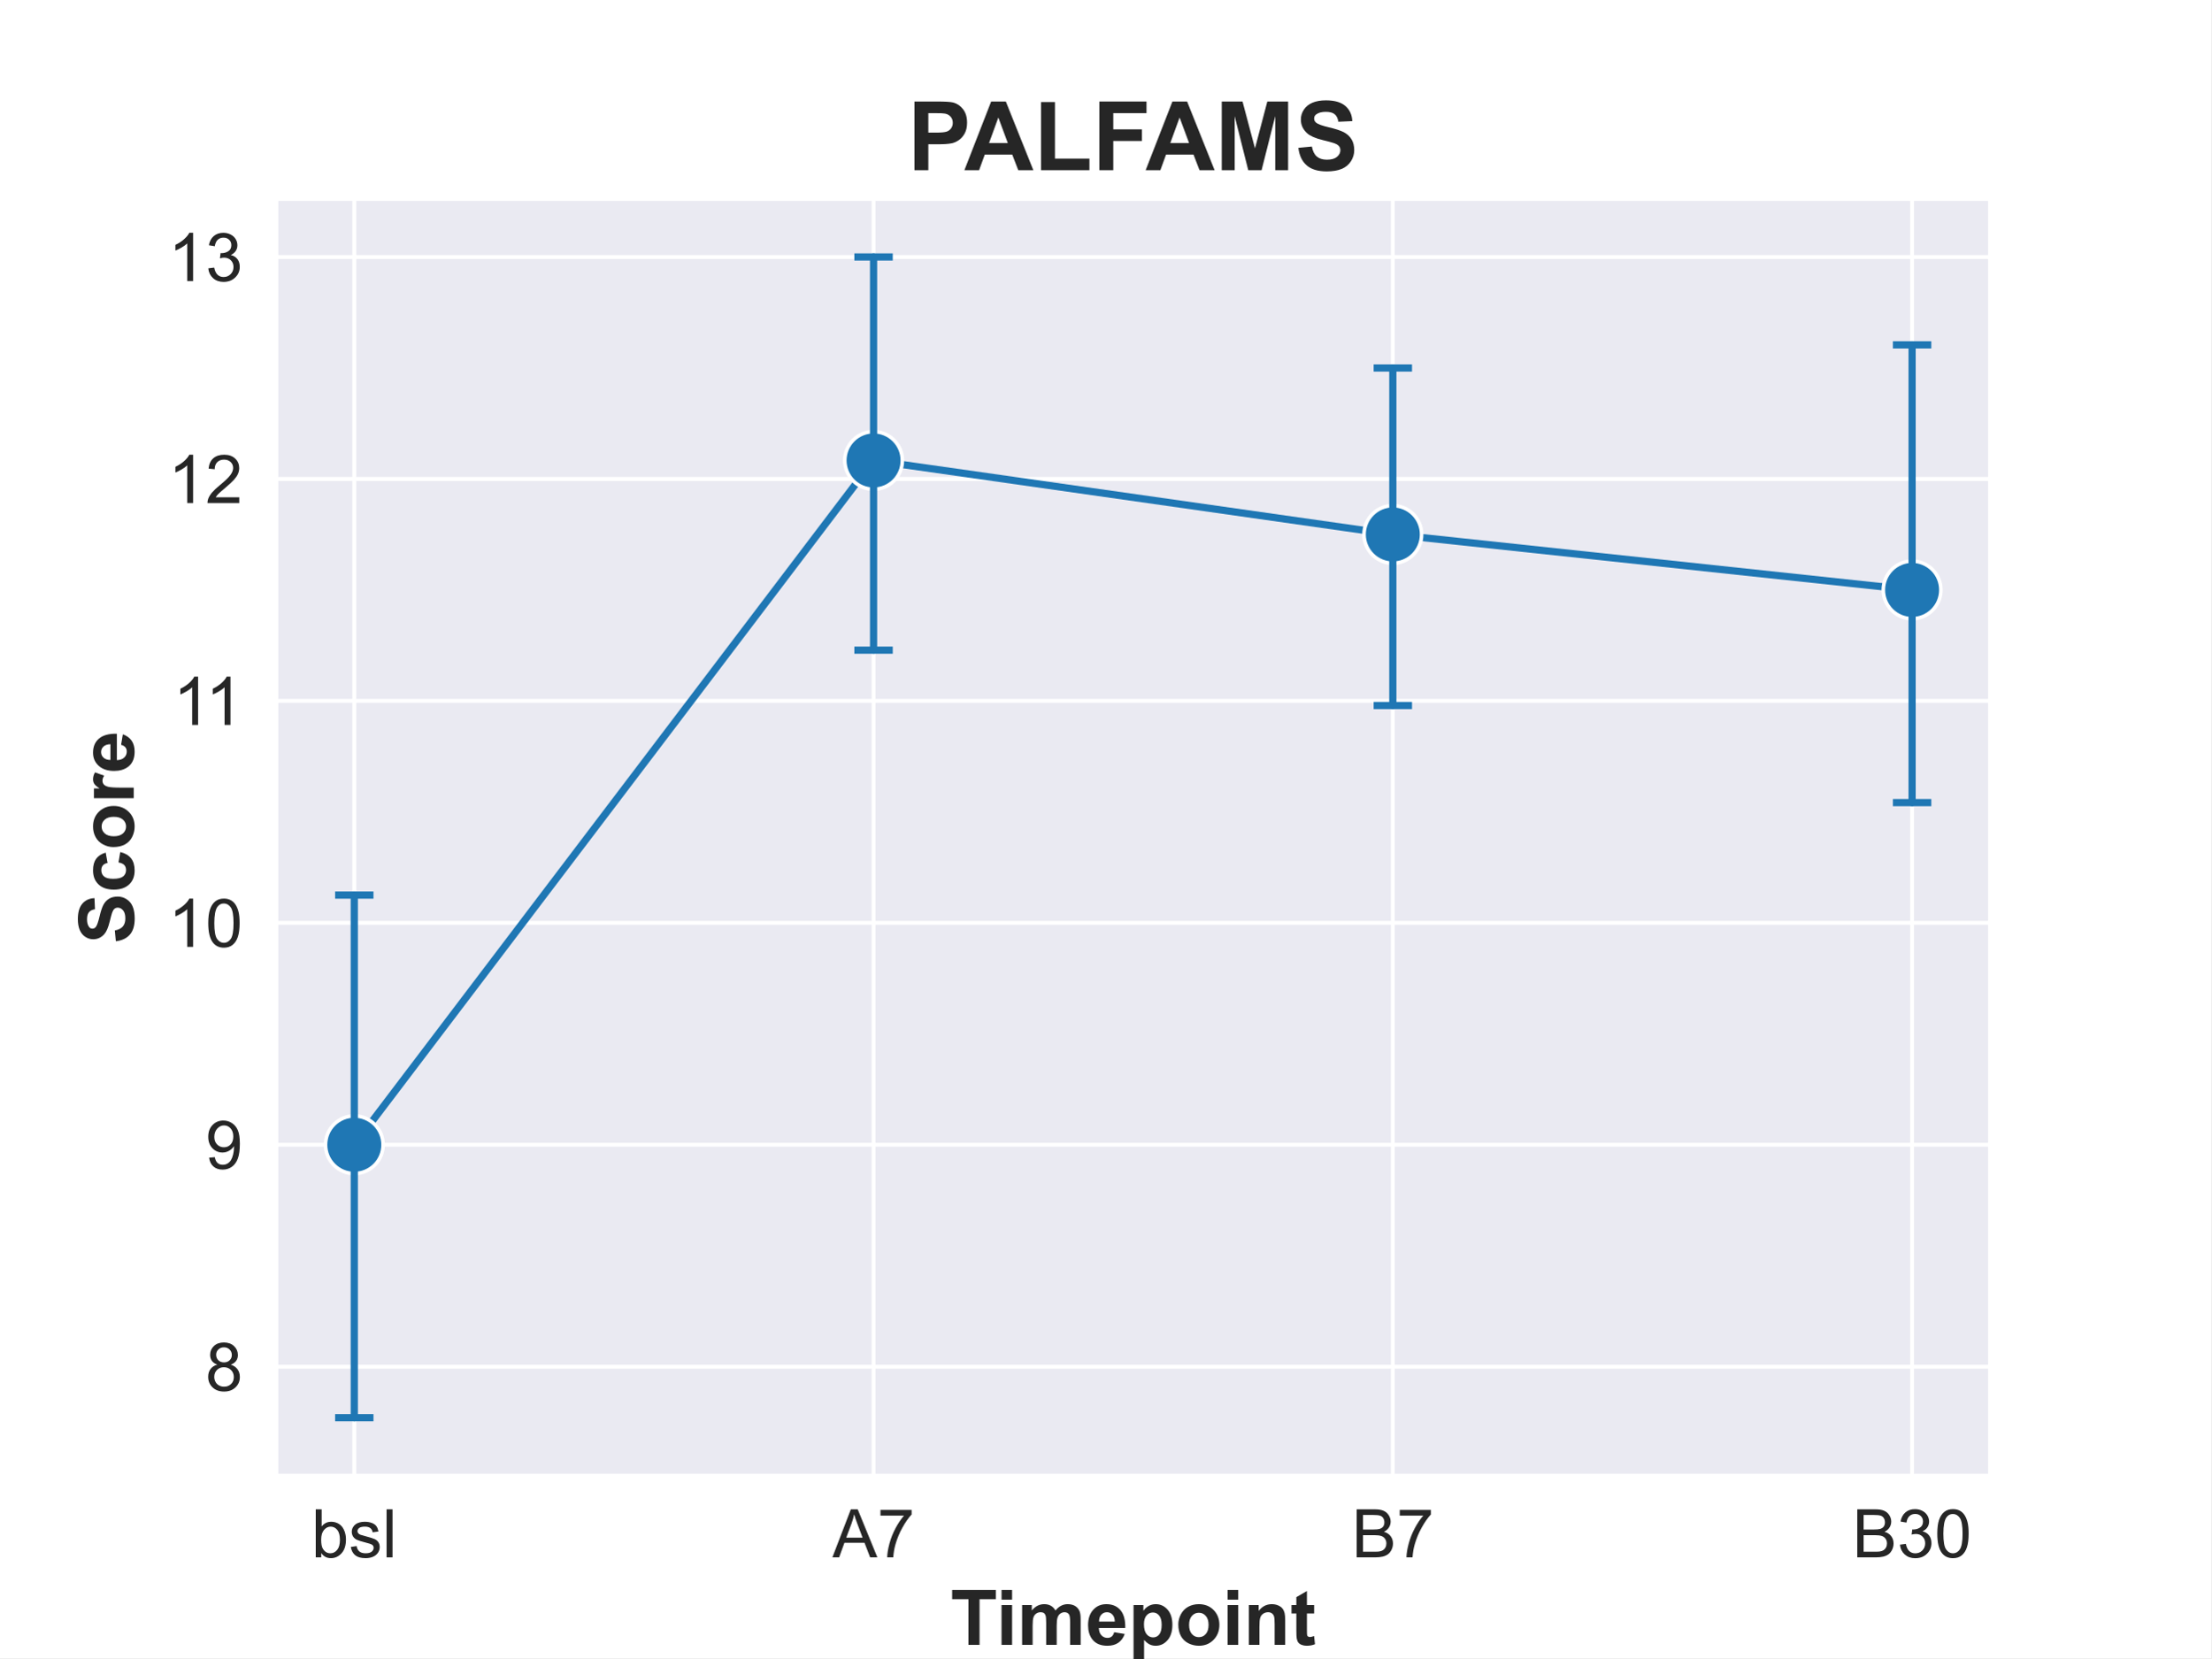
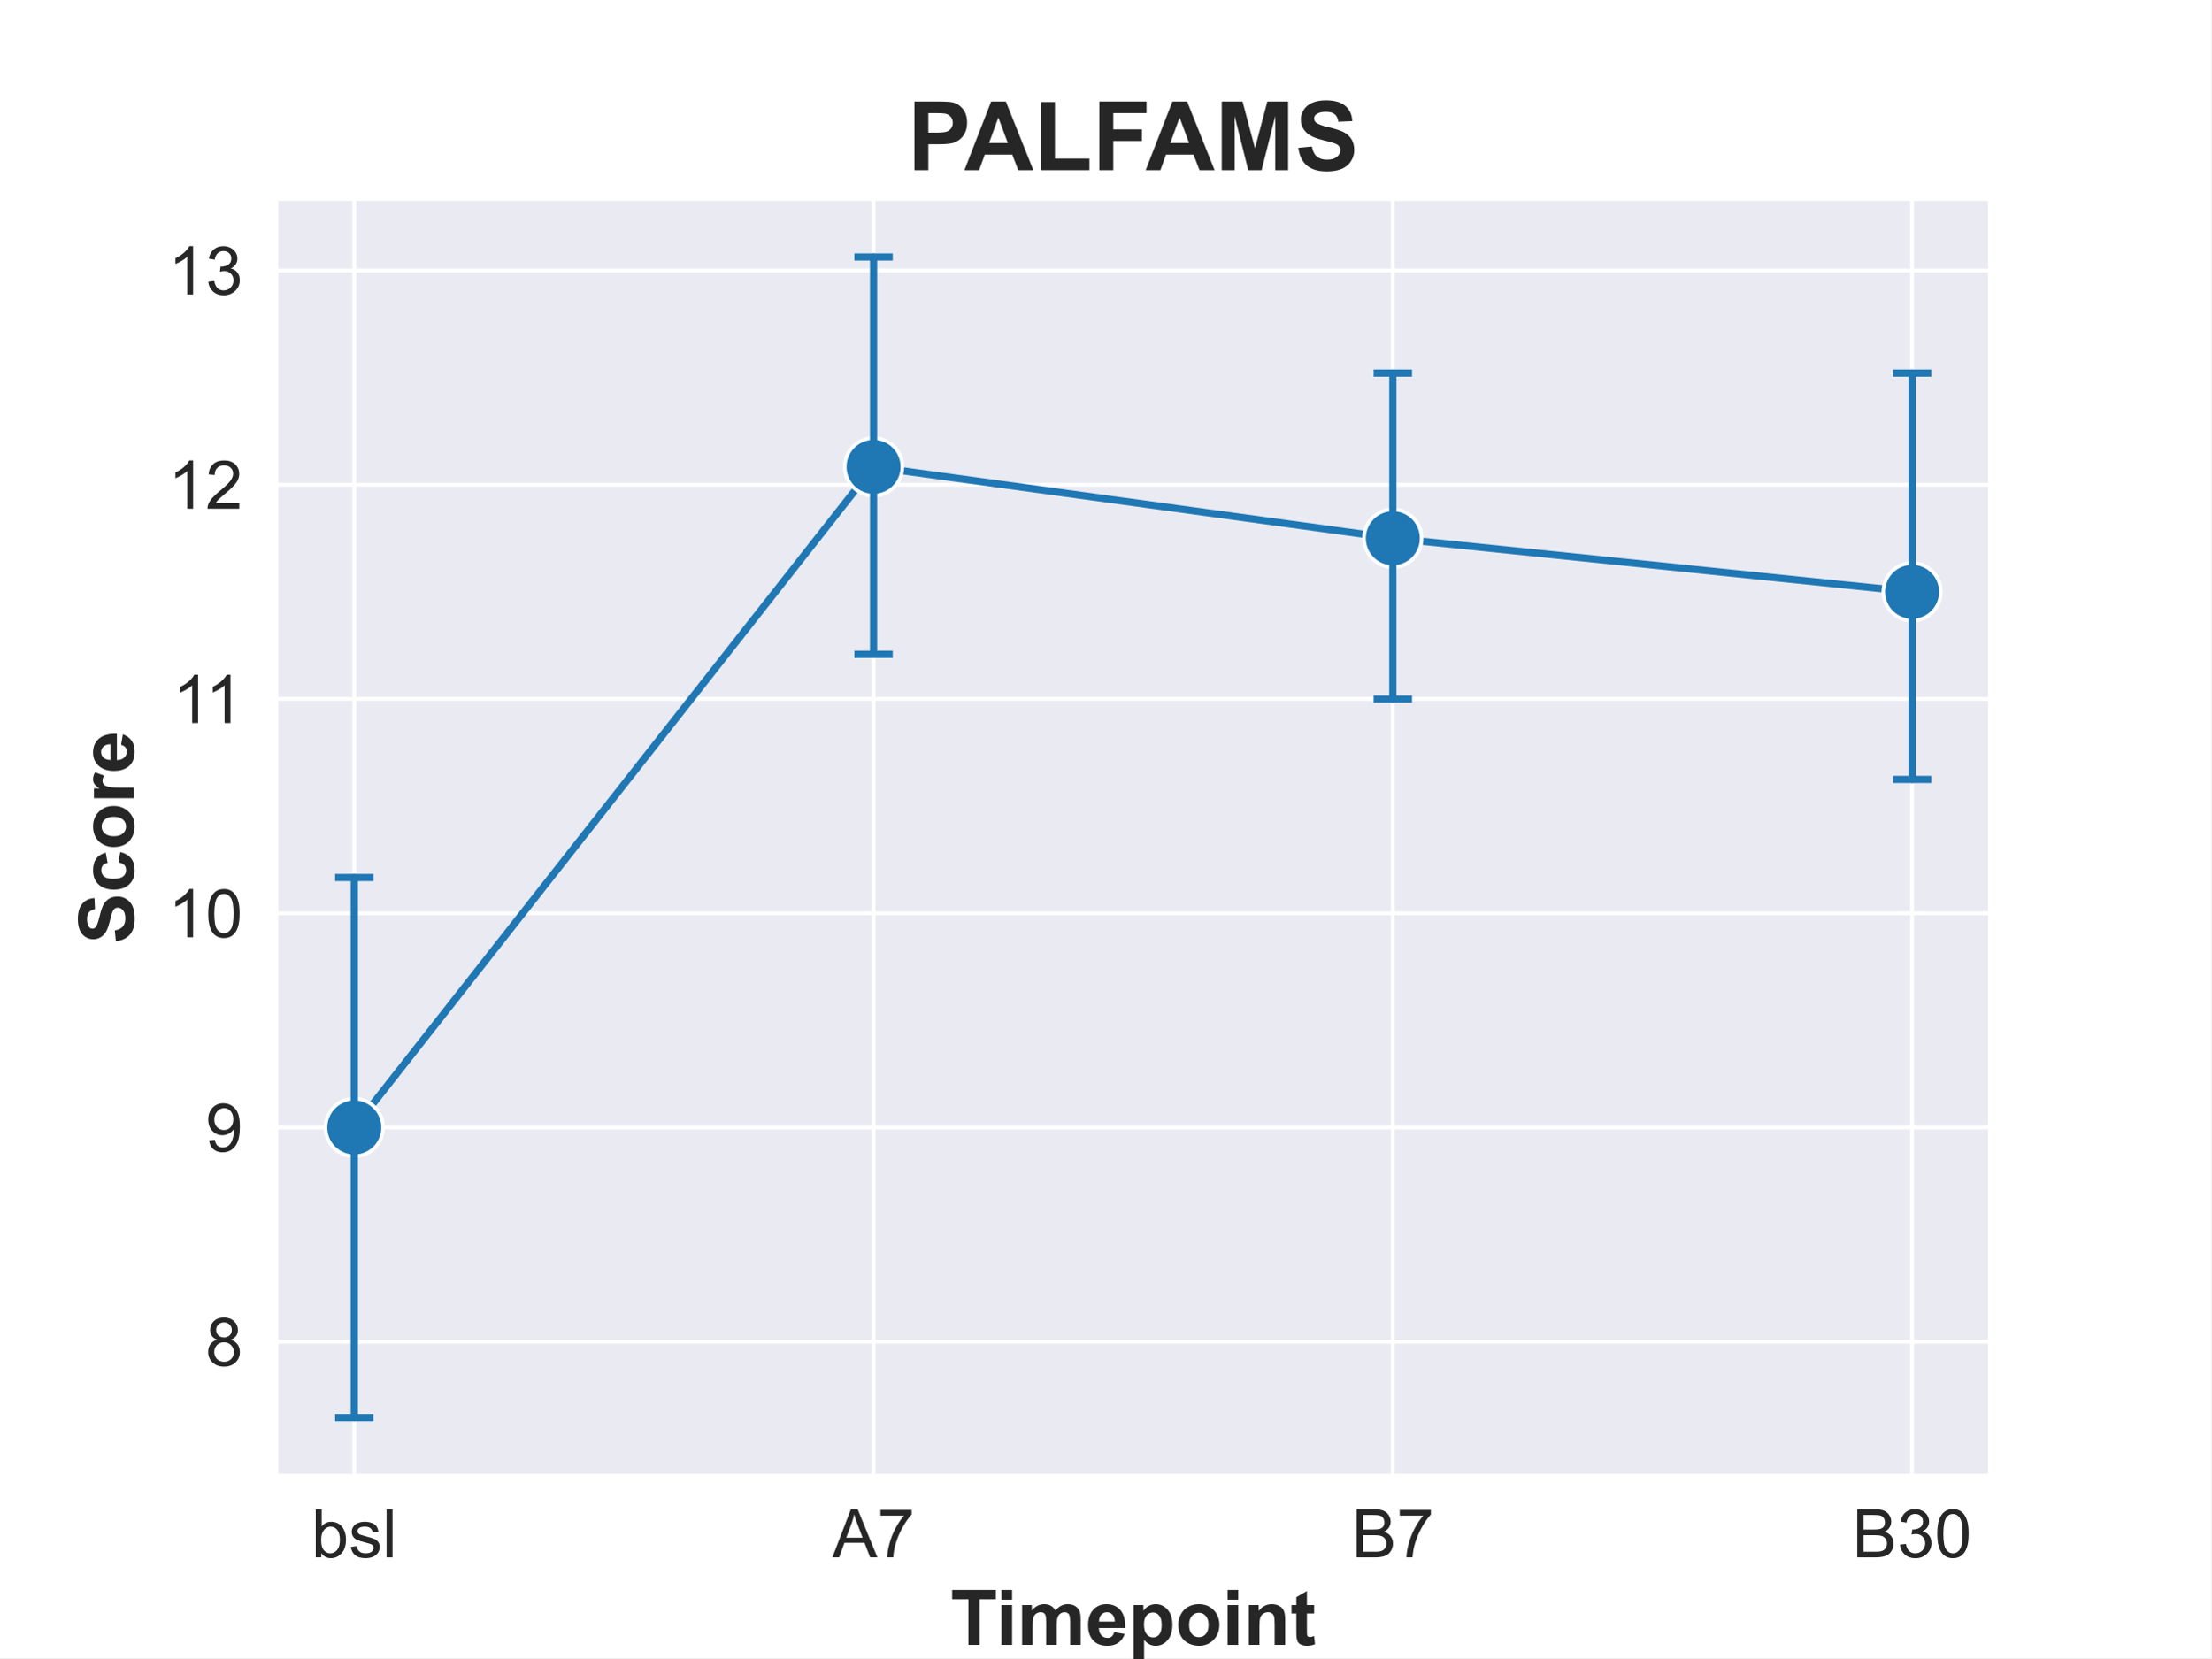
<svg xmlns="http://www.w3.org/2000/svg" xmlns:xlink="http://www.w3.org/1999/xlink" width="460.8pt" height="345.6pt" viewBox="0 0 460.8 345.6" version="1.1">
  <defs>
    <style type="text/css">*{stroke-linejoin: round; stroke-linecap: butt}</style>
  </defs>
  <g id="figure_1">
    <g id="patch_1">
      <path d="M 0 345.6  L 460.8 345.6  L 460.8 0  L 0 0  z " style="fill: #ffffff" />
    </g>
    <g id="axes_1">
      <g id="patch_2">
        <path d="M 57.6 307.584  L 414.72 307.584  L 414.72 41.472  L 57.6 41.472  z " style="fill: #eaeaf2" />
      </g>
      <g id="matplotlib.axis_1">
        <g id="xtick_1">
          <g id="line2d_1">
-             <path d="M 73.833 307.584  L 73.833 41.472  " clip-path="url(#pb4088c9eb2)" style="fill: none; stroke: #ffffff; stroke-width: 0.8; stroke-linecap: round" />
+             <path d="M 73.833 307.584  L 73.833 41.472  " clip-path="url(#p7a4199c291)" style="fill: none; stroke: #ffffff; stroke-width: 0.8; stroke-linecap: round" />
          </g>
          <g id="text_1">
            <g style="fill: #262626" transform="translate(64.88476 324.6049) scale(0.14 -0.14)">
              <defs>
                <path id="ArialMT-62" d="M 941 0  L 419 0  L 419 4581  L 981 4581  L 981 2947  Q 1338 3394 1891 3394  Q 2197 3394 2470 3270  Q 2744 3147 2920 2923  Q 3097 2700 3197 2384  Q 3297 2069 3297 1709  Q 3297 856 2875 390  Q 2453 -75 1863 -75  Q 1275 -75 941 416  L 941 0  z M 934 1684  Q 934 1088 1097 822  Q 1363 388 1816 388  Q 2184 388 2453 708  Q 2722 1028 2722 1663  Q 2722 2313 2464 2622  Q 2206 2931 1841 2931  Q 1472 2931 1203 2611  Q 934 2291 934 1684  z " transform="scale(0.015625)" />
                <path id="ArialMT-73" d="M 197 991  L 753 1078  Q 800 744 1014 566  Q 1228 388 1613 388  Q 2000 388 2187 545  Q 2375 703 2375 916  Q 2375 1106 2209 1216  Q 2094 1291 1634 1406  Q 1016 1563 777 1677  Q 538 1791 414 1992  Q 291 2194 291 2438  Q 291 2659 392 2848  Q 494 3038 669 3163  Q 800 3259 1026 3326  Q 1253 3394 1513 3394  Q 1903 3394 2198 3281  Q 2494 3169 2634 2976  Q 2775 2784 2828 2463  L 2278 2388  Q 2241 2644 2061 2787  Q 1881 2931 1553 2931  Q 1166 2931 1000 2803  Q 834 2675 834 2503  Q 834 2394 903 2306  Q 972 2216 1119 2156  Q 1203 2125 1616 2013  Q 2213 1853 2448 1751  Q 2684 1650 2818 1456  Q 2953 1263 2953 975  Q 2953 694 2789 445  Q 2625 197 2315 61  Q 2006 -75 1616 -75  Q 969 -75 630 194  Q 291 463 197 991  z " transform="scale(0.015625)" />
                <path id="ArialMT-6c" d="M 409 0  L 409 4581  L 972 4581  L 972 0  L 409 0  z " transform="scale(0.015625)" />
              </defs>
              <use xlink:href="#ArialMT-62" />
              <use xlink:href="#ArialMT-73" x="55.615" />
              <use xlink:href="#ArialMT-6c" x="105.615" />
            </g>
          </g>
        </g>
        <g id="xtick_2">
          <g id="line2d_2">
-             <path d="M 182.051 307.584  L 182.051 41.472  " clip-path="url(#pb4088c9eb2)" style="fill: none; stroke: #ffffff; stroke-width: 0.8; stroke-linecap: round" />
+             <path d="M 182.051 307.584  L 182.051 41.472  " clip-path="url(#p7a4199c291)" style="fill: none; stroke: #ffffff; stroke-width: 0.8; stroke-linecap: round" />
          </g>
          <g id="text_2">
            <g style="fill: #262626" transform="translate(173.489 324.6049) scale(0.14 -0.14)">
              <defs>
                <path id="ArialMT-41" d="M -9 0  L 1750 4581  L 2403 4581  L 4278 0  L 3588 0  L 3053 1388  L 1138 1388  L 634 0  L -9 0  z M 1313 1881  L 2866 1881  L 2388 3150  Q 2169 3728 2063 4100  Q 1975 3659 1816 3225  L 1313 1881  z " transform="scale(0.015625)" />
                <path id="ArialMT-37" d="M 303 3981  L 303 4522  L 3269 4522  L 3269 4084  Q 2831 3619 2401 2847  Q 1972 2075 1738 1259  Q 1569 684 1522 0  L 944 0  Q 953 541 1156 1306  Q 1359 2072 1739 2783  Q 2119 3494 2547 3981  L 303 3981  z " transform="scale(0.015625)" />
              </defs>
              <use xlink:href="#ArialMT-41" />
              <use xlink:href="#ArialMT-37" x="66.699" />
            </g>
          </g>
        </g>
        <g id="xtick_3">
          <g id="line2d_3">
-             <path d="M 290.269 307.584  L 290.269 41.472  " clip-path="url(#pb4088c9eb2)" style="fill: none; stroke: #ffffff; stroke-width: 0.8; stroke-linecap: round" />
+             <path d="M 290.269 307.584  L 290.269 41.472  " clip-path="url(#p7a4199c291)" style="fill: none; stroke: #ffffff; stroke-width: 0.8; stroke-linecap: round" />
          </g>
          <g id="text_3">
            <g style="fill: #262626" transform="translate(281.7072 324.6049) scale(0.14 -0.14)">
              <defs>
                <path id="ArialMT-42" d="M 469 0  L 469 4581  L 2188 4581  Q 2713 4581 3030 4442  Q 3347 4303 3526 4014  Q 3706 3725 3706 3409  Q 3706 3116 3547 2856  Q 3388 2597 3066 2438  Q 3481 2316 3704 2022  Q 3928 1728 3928 1328  Q 3928 1006 3792 729  Q 3656 453 3456 303  Q 3256 153 2954 76  Q 2653 0 2216 0  L 469 0  z M 1075 2656  L 2066 2656  Q 2469 2656 2644 2709  Q 2875 2778 2992 2937  Q 3109 3097 3109 3338  Q 3109 3566 3000 3739  Q 2891 3913 2687 3977  Q 2484 4041 1991 4041  L 1075 4041  L 1075 2656  z M 1075 541  L 2216 541  Q 2509 541 2628 563  Q 2838 600 2978 687  Q 3119 775 3209 942  Q 3300 1109 3300 1328  Q 3300 1584 3169 1773  Q 3038 1963 2805 2039  Q 2572 2116 2134 2116  L 1075 2116  L 1075 541  z " transform="scale(0.015625)" />
              </defs>
              <use xlink:href="#ArialMT-42" />
              <use xlink:href="#ArialMT-37" x="66.699" />
            </g>
          </g>
        </g>
        <g id="xtick_4">
          <g id="line2d_4">
-             <path d="M 398.487 307.584  L 398.487 41.472  " clip-path="url(#pb4088c9eb2)" style="fill: none; stroke: #ffffff; stroke-width: 0.8; stroke-linecap: round" />
+             <path d="M 398.487 307.584  L 398.487 41.472  " clip-path="url(#p7a4199c291)" style="fill: none; stroke: #ffffff; stroke-width: 0.8; stroke-linecap: round" />
          </g>
          <g id="text_4">
            <g style="fill: #262626" transform="translate(386.0327 324.6049) scale(0.14 -0.14)">
              <defs>
                <path id="ArialMT-33" d="M 269 1209  L 831 1284  Q 928 806 1161 595  Q 1394 384 1728 384  Q 2125 384 2398 659  Q 2672 934 2672 1341  Q 2672 1728 2419 1979  Q 2166 2231 1775 2231  Q 1616 2231 1378 2169  L 1441 2663  Q 1497 2656 1531 2656  Q 1891 2656 2178 2843  Q 2466 3031 2466 3422  Q 2466 3731 2256 3934  Q 2047 4138 1716 4138  Q 1388 4138 1169 3931  Q 950 3725 888 3313  L 325 3413  Q 428 3978 793 4289  Q 1159 4600 1703 4600  Q 2078 4600 2393 4439  Q 2709 4278 2876 4000  Q 3044 3722 3044 3409  Q 3044 3113 2884 2869  Q 2725 2625 2413 2481  Q 2819 2388 3044 2092  Q 3269 1797 3269 1353  Q 3269 753 2831 336  Q 2394 -81 1725 -81  Q 1122 -81 723 278  Q 325 638 269 1209  z " transform="scale(0.015625)" />
                <path id="ArialMT-30" d="M 266 2259  Q 266 3072 433 3567  Q 600 4063 929 4331  Q 1259 4600 1759 4600  Q 2128 4600 2406 4451  Q 2684 4303 2865 4023  Q 3047 3744 3150 3342  Q 3253 2941 3253 2259  Q 3253 1453 3087 958  Q 2922 463 2592 192  Q 2263 -78 1759 -78  Q 1097 -78 719 397  Q 266 969 266 2259  z M 844 2259  Q 844 1131 1108 757  Q 1372 384 1759 384  Q 2147 384 2411 759  Q 2675 1134 2675 2259  Q 2675 3391 2411 3762  Q 2147 4134 1753 4134  Q 1366 4134 1134 3806  Q 844 3388 844 2259  z " transform="scale(0.015625)" />
              </defs>
              <use xlink:href="#ArialMT-42" />
              <use xlink:href="#ArialMT-33" x="66.699" />
              <use xlink:href="#ArialMT-30" x="122.314" />
            </g>
          </g>
        </g>
        <g id="text_5">
          <g style="fill: #262626" transform="translate(198.0838 342.8399) scale(0.16 -0.16)">
            <defs>
              <path id="Arial-BoldMT-54" d="M 1497 0  L 1497 3806  L 138 3806  L 138 4581  L 3778 4581  L 3778 3806  L 2422 3806  L 2422 0  L 1497 0  z " transform="scale(0.015625)" />
              <path id="Arial-BoldMT-69" d="M 459 3769  L 459 4581  L 1338 4581  L 1338 3769  L 459 3769  z M 459 0  L 459 3319  L 1338 3319  L 1338 0  L 459 0  z " transform="scale(0.015625)" />
              <path id="Arial-BoldMT-6d" d="M 394 3319  L 1203 3319  L 1203 2866  Q 1638 3394 2238 3394  Q 2556 3394 2790 3262  Q 3025 3131 3175 2866  Q 3394 3131 3647 3262  Q 3900 3394 4188 3394  Q 4553 3394 4806 3245  Q 5059 3097 5184 2809  Q 5275 2597 5275 2122  L 5275 0  L 4397 0  L 4397 1897  Q 4397 2391 4306 2534  Q 4184 2722 3931 2722  Q 3747 2722 3584 2609  Q 3422 2497 3350 2280  Q 3278 2063 3278 1594  L 3278 0  L 2400 0  L 2400 1819  Q 2400 2303 2353 2443  Q 2306 2584 2207 2653  Q 2109 2722 1941 2722  Q 1738 2722 1575 2612  Q 1413 2503 1342 2297  Q 1272 2091 1272 1613  L 1272 0  L 394 0  L 394 3319  z " transform="scale(0.015625)" />
              <path id="Arial-BoldMT-65" d="M 2381 1056  L 3256 909  Q 3088 428 2723 176  Q 2359 -75 1813 -75  Q 947 -75 531 491  Q 203 944 203 1634  Q 203 2459 634 2926  Q 1066 3394 1725 3394  Q 2466 3394 2894 2905  Q 3322 2416 3303 1406  L 1103 1406  Q 1113 1016 1316 798  Q 1519 581 1822 581  Q 2028 581 2168 693  Q 2309 806 2381 1056  z M 2431 1944  Q 2422 2325 2234 2523  Q 2047 2722 1778 2722  Q 1491 2722 1303 2513  Q 1116 2303 1119 1944  L 2431 1944  z " transform="scale(0.015625)" />
              <path id="Arial-BoldMT-70" d="M 434 3319  L 1253 3319  L 1253 2831  Q 1413 3081 1684 3237  Q 1956 3394 2288 3394  Q 2866 3394 3269 2941  Q 3672 2488 3672 1678  Q 3672 847 3265 386  Q 2859 -75 2281 -75  Q 2006 -75 1782 34  Q 1559 144 1313 409  L 1313 -1263  L 434 -1263  L 434 3319  z M 1303 1716  Q 1303 1156 1525 889  Q 1747 622 2066 622  Q 2372 622 2575 867  Q 2778 1113 2778 1672  Q 2778 2194 2568 2447  Q 2359 2700 2050 2700  Q 1728 2700 1515 2451  Q 1303 2203 1303 1716  z " transform="scale(0.015625)" />
              <path id="Arial-BoldMT-6f" d="M 256 1706  Q 256 2144 472 2553  Q 688 2963 1083 3178  Q 1478 3394 1966 3394  Q 2719 3394 3200 2905  Q 3681 2416 3681 1669  Q 3681 916 3195 420  Q 2709 -75 1972 -75  Q 1516 -75 1102 131  Q 688 338 472 736  Q 256 1134 256 1706  z M 1156 1659  Q 1156 1166 1390 903  Q 1625 641 1969 641  Q 2313 641 2545 903  Q 2778 1166 2778 1666  Q 2778 2153 2545 2415  Q 2313 2678 1969 2678  Q 1625 2678 1390 2415  Q 1156 2153 1156 1659  z " transform="scale(0.015625)" />
              <path id="Arial-BoldMT-6e" d="M 3478 0  L 2600 0  L 2600 1694  Q 2600 2231 2544 2389  Q 2488 2547 2361 2634  Q 2234 2722 2056 2722  Q 1828 2722 1647 2597  Q 1466 2472 1398 2265  Q 1331 2059 1331 1503  L 1331 0  L 453 0  L 453 3319  L 1269 3319  L 1269 2831  Q 1703 3394 2363 3394  Q 2653 3394 2893 3289  Q 3134 3184 3257 3021  Q 3381 2859 3429 2653  Q 3478 2447 3478 2063  L 3478 0  z " transform="scale(0.015625)" />
              <path id="Arial-BoldMT-74" d="M 1981 3319  L 1981 2619  L 1381 2619  L 1381 1281  Q 1381 875 1398 808  Q 1416 741 1477 697  Q 1538 653 1625 653  Q 1747 653 1978 738  L 2053 56  Q 1747 -75 1359 -75  Q 1122 -75 931 4  Q 741 84 652 211  Q 563 338 528 553  Q 500 706 500 1172  L 500 2619  L 97 2619  L 97 3319  L 500 3319  L 500 3978  L 1381 4491  L 1381 3319  L 1981 3319  z " transform="scale(0.015625)" />
            </defs>
            <use xlink:href="#Arial-BoldMT-54" />
            <use xlink:href="#Arial-BoldMT-69" x="59.334" />
            <use xlink:href="#Arial-BoldMT-6d" x="87.117" />
            <use xlink:href="#Arial-BoldMT-65" x="176.033" />
            <use xlink:href="#Arial-BoldMT-70" x="231.648" />
            <use xlink:href="#Arial-BoldMT-6f" x="292.732" />
            <use xlink:href="#Arial-BoldMT-69" x="353.816" />
            <use xlink:href="#Arial-BoldMT-6e" x="381.6" />
            <use xlink:href="#Arial-BoldMT-74" x="442.684" />
          </g>
        </g>
      </g>
      <g id="matplotlib.axis_2">
        <g id="ytick_1">
          <g id="line2d_5">
-             <path d="M 57.6 284.863  L 414.72 284.863  " clip-path="url(#pb4088c9eb2)" style="fill: none; stroke: #ffffff; stroke-width: 0.8; stroke-linecap: round" />
+             <path d="M 57.6 279.67  L 414.72 279.67  " clip-path="url(#p7a4199c291)" style="fill: none; stroke: #ffffff; stroke-width: 0.8; stroke-linecap: round" />
          </g>
          <g id="text_6">
-             <g style="fill: #262626" transform="translate(42.81469 289.8734) scale(0.14 -0.14)">
+             <g style="fill: #262626" transform="translate(42.81469 284.6806) scale(0.14 -0.14)">
              <defs>
                <path id="ArialMT-38" d="M 1131 2484  Q 781 2613 612 2850  Q 444 3088 444 3419  Q 444 3919 803 4259  Q 1163 4600 1759 4600  Q 2359 4600 2725 4251  Q 3091 3903 3091 3403  Q 3091 3084 2923 2848  Q 2756 2613 2416 2484  Q 2838 2347 3058 2040  Q 3278 1734 3278 1309  Q 3278 722 2862 322  Q 2447 -78 1769 -78  Q 1091 -78 675 323  Q 259 725 259 1325  Q 259 1772 486 2073  Q 713 2375 1131 2484  z M 1019 3438  Q 1019 3113 1228 2906  Q 1438 2700 1772 2700  Q 2097 2700 2305 2904  Q 2513 3109 2513 3406  Q 2513 3716 2298 3927  Q 2084 4138 1766 4138  Q 1444 4138 1231 3931  Q 1019 3725 1019 3438  z M 838 1322  Q 838 1081 952 856  Q 1066 631 1291 507  Q 1516 384 1775 384  Q 2178 384 2440 643  Q 2703 903 2703 1303  Q 2703 1709 2433 1975  Q 2163 2241 1756 2241  Q 1359 2241 1098 1978  Q 838 1716 838 1322  z " transform="scale(0.015625)" />
              </defs>
              <use xlink:href="#ArialMT-38" />
            </g>
          </g>
        </g>
        <g id="ytick_2">
          <g id="line2d_6">
-             <path d="M 57.6 238.604  L 414.72 238.604  " clip-path="url(#pb4088c9eb2)" style="fill: none; stroke: #ffffff; stroke-width: 0.8; stroke-linecap: round" />
+             <path d="M 57.6 235.008  L 414.72 235.008  " clip-path="url(#p7a4199c291)" style="fill: none; stroke: #ffffff; stroke-width: 0.8; stroke-linecap: round" />
          </g>
          <g id="text_7">
-             <g style="fill: #262626" transform="translate(42.81469 243.6144) scale(0.14 -0.14)">
+             <g style="fill: #262626" transform="translate(42.81469 240.0185) scale(0.14 -0.14)">
              <defs>
                <path id="ArialMT-39" d="M 350 1059  L 891 1109  Q 959 728 1153 556  Q 1347 384 1650 384  Q 1909 384 2104 503  Q 2300 622 2425 820  Q 2550 1019 2634 1356  Q 2719 1694 2719 2044  Q 2719 2081 2716 2156  Q 2547 1888 2255 1720  Q 1963 1553 1622 1553  Q 1053 1553 659 1965  Q 266 2378 266 3053  Q 266 3750 677 4175  Q 1088 4600 1706 4600  Q 2153 4600 2523 4359  Q 2894 4119 3086 3673  Q 3278 3228 3278 2384  Q 3278 1506 3087 986  Q 2897 466 2520 194  Q 2144 -78 1638 -78  Q 1100 -78 759 220  Q 419 519 350 1059  z M 2653 3081  Q 2653 3566 2395 3850  Q 2138 4134 1775 4134  Q 1400 4134 1122 3828  Q 844 3522 844 3034  Q 844 2597 1108 2323  Q 1372 2050 1759 2050  Q 2150 2050 2401 2323  Q 2653 2597 2653 3081  z " transform="scale(0.015625)" />
              </defs>
              <use xlink:href="#ArialMT-39" />
            </g>
          </g>
        </g>
        <g id="ytick_3">
          <g id="line2d_7">
-             <path d="M 57.6 192.345  L 414.72 192.345  " clip-path="url(#pb4088c9eb2)" style="fill: none; stroke: #ffffff; stroke-width: 0.8; stroke-linecap: round" />
+             <path d="M 57.6 190.346  L 414.72 190.346  " clip-path="url(#p7a4199c291)" style="fill: none; stroke: #ffffff; stroke-width: 0.8; stroke-linecap: round" />
          </g>
          <g id="text_8">
-             <g style="fill: #262626" transform="translate(35.02938 197.3554) scale(0.14 -0.14)">
+             <g style="fill: #262626" transform="translate(35.02938 195.3563) scale(0.14 -0.14)">
              <defs>
                <path id="ArialMT-31" d="M 2384 0  L 1822 0  L 1822 3584  Q 1619 3391 1289 3197  Q 959 3003 697 2906  L 697 3450  Q 1169 3672 1522 3987  Q 1875 4303 2022 4600  L 2384 4600  L 2384 0  z " transform="scale(0.015625)" />
              </defs>
              <use xlink:href="#ArialMT-31" />
              <use xlink:href="#ArialMT-30" x="55.615" />
            </g>
          </g>
        </g>
        <g id="ytick_4">
          <g id="line2d_8">
-             <path d="M 57.6 146.086  L 414.72 146.086  " clip-path="url(#pb4088c9eb2)" style="fill: none; stroke: #ffffff; stroke-width: 0.8; stroke-linecap: round" />
+             <path d="M 57.6 145.684  L 414.72 145.684  " clip-path="url(#p7a4199c291)" style="fill: none; stroke: #ffffff; stroke-width: 0.8; stroke-linecap: round" />
          </g>
          <g id="text_9">
-             <g style="fill: #262626" transform="translate(36.06188 151.0964) scale(0.14 -0.14)">
+             <g style="fill: #262626" transform="translate(36.06188 150.6942) scale(0.14 -0.14)">
              <use xlink:href="#ArialMT-31" />
              <use xlink:href="#ArialMT-31" x="48.24" />
            </g>
          </g>
        </g>
        <g id="ytick_5">
          <g id="line2d_9">
-             <path d="M 57.6 99.827  L 414.72 99.827  " clip-path="url(#pb4088c9eb2)" style="fill: none; stroke: #ffffff; stroke-width: 0.8; stroke-linecap: round" />
+             <path d="M 57.6 101.022  L 414.72 101.022  " clip-path="url(#p7a4199c291)" style="fill: none; stroke: #ffffff; stroke-width: 0.8; stroke-linecap: round" />
          </g>
          <g id="text_10">
-             <g style="fill: #262626" transform="translate(35.02938 104.8374) scale(0.14 -0.14)">
+             <g style="fill: #262626" transform="translate(35.02938 106.032) scale(0.14 -0.14)">
              <defs>
                <path id="ArialMT-32" d="M 3222 541  L 3222 0  L 194 0  Q 188 203 259 391  Q 375 700 629 1000  Q 884 1300 1366 1694  Q 2113 2306 2375 2664  Q 2638 3022 2638 3341  Q 2638 3675 2398 3904  Q 2159 4134 1775 4134  Q 1369 4134 1125 3890  Q 881 3647 878 3216  L 300 3275  Q 359 3922 746 4261  Q 1134 4600 1788 4600  Q 2447 4600 2831 4234  Q 3216 3869 3216 3328  Q 3216 3053 3103 2787  Q 2991 2522 2730 2228  Q 2469 1934 1863 1422  Q 1356 997 1212 845  Q 1069 694 975 541  L 3222 541  z " transform="scale(0.015625)" />
              </defs>
              <use xlink:href="#ArialMT-31" />
              <use xlink:href="#ArialMT-32" x="55.615" />
            </g>
          </g>
        </g>
        <g id="ytick_6">
          <g id="line2d_10">
-             <path d="M 57.6 53.568  L 414.72 53.568  " clip-path="url(#pb4088c9eb2)" style="fill: none; stroke: #ffffff; stroke-width: 0.8; stroke-linecap: round" />
+             <path d="M 57.6 56.359  L 414.72 56.359  " clip-path="url(#p7a4199c291)" style="fill: none; stroke: #ffffff; stroke-width: 0.8; stroke-linecap: round" />
          </g>
          <g id="text_11">
-             <g style="fill: #262626" transform="translate(35.02938 58.57847) scale(0.14 -0.14)">
+             <g style="fill: #262626" transform="translate(35.02938 61.36985) scale(0.14 -0.14)">
              <use xlink:href="#ArialMT-31" />
              <use xlink:href="#ArialMT-33" x="55.615" />
            </g>
          </g>
        </g>
        <g id="text_12">
          <g style="fill: #262626" transform="translate(27.87187 196.7618) rotate(-90) scale(0.16 -0.16)">
            <defs>
              <path id="Arial-BoldMT-53" d="M 231 1491  L 1131 1578  Q 1213 1125 1461 912  Q 1709 700 2131 700  Q 2578 700 2804 889  Q 3031 1078 3031 1331  Q 3031 1494 2936 1608  Q 2841 1722 2603 1806  Q 2441 1863 1863 2006  Q 1119 2191 819 2459  Q 397 2838 397 3381  Q 397 3731 595 4036  Q 794 4341 1167 4500  Q 1541 4659 2069 4659  Q 2931 4659 3367 4281  Q 3803 3903 3825 3272  L 2900 3231  Q 2841 3584 2645 3739  Q 2450 3894 2059 3894  Q 1656 3894 1428 3728  Q 1281 3622 1281 3444  Q 1281 3281 1419 3166  Q 1594 3019 2269 2859  Q 2944 2700 3267 2529  Q 3591 2359 3773 2064  Q 3956 1769 3956 1334  Q 3956 941 3737 597  Q 3519 253 3119 86  Q 2719 -81 2122 -81  Q 1253 -81 787 320  Q 322 722 231 1491  z " transform="scale(0.015625)" />
              <path id="Arial-BoldMT-63" d="M 3353 2338  L 2488 2181  Q 2444 2441 2289 2572  Q 2134 2703 1888 2703  Q 1559 2703 1364 2476  Q 1169 2250 1169 1719  Q 1169 1128 1367 884  Q 1566 641 1900 641  Q 2150 641 2309 783  Q 2469 925 2534 1272  L 3397 1125  Q 3263 531 2881 228  Q 2500 -75 1859 -75  Q 1131 -75 698 384  Q 266 844 266 1656  Q 266 2478 700 2936  Q 1134 3394 1875 3394  Q 2481 3394 2839 3133  Q 3197 2872 3353 2338  z " transform="scale(0.015625)" />
              <path id="Arial-BoldMT-72" d="M 1300 0  L 422 0  L 422 3319  L 1238 3319  L 1238 2847  Q 1447 3181 1614 3287  Q 1781 3394 1994 3394  Q 2294 3394 2572 3228  L 2300 2463  Q 2078 2606 1888 2606  Q 1703 2606 1575 2504  Q 1447 2403 1373 2137  Q 1300 1872 1300 1025  L 1300 0  z " transform="scale(0.015625)" />
            </defs>
            <use xlink:href="#Arial-BoldMT-53" />
            <use xlink:href="#Arial-BoldMT-63" x="66.699" />
            <use xlink:href="#Arial-BoldMT-6f" x="122.314" />
            <use xlink:href="#Arial-BoldMT-72" x="183.398" />
            <use xlink:href="#Arial-BoldMT-65" x="222.314" />
          </g>
        </g>
      </g>
      <g id="line2d_11">
-         <path d="M 73.833 238.604  L 182.051 95.972  L 290.269 111.392  L 398.487 122.956  " clip-path="url(#pb4088c9eb2)" style="fill: none; stroke: #1f77b4; stroke-width: 1.5; stroke-linecap: round" />
+         <path d="M 73.833 235.008  L 182.051 97.3  L 290.269 112.187  L 398.487 123.353  " clip-path="url(#p7a4199c291)" style="fill: none; stroke: #1f77b4; stroke-width: 1.5; stroke-linecap: round" />
        <defs>
-           <path id="m7eafc11b4d" d="M 0 6  C 1.591 6 3.117 5.368 4.243 4.243  C 5.368 3.117 6 1.591 6 0  C 6 -1.591 5.368 -3.117 4.243 -4.243  C 3.117 -5.368 1.591 -6 0 -6  C -1.591 -6 -3.117 -5.368 -4.243 -4.243  C -5.368 -3.117 -6 -1.591 -6 0  C -6 1.591 -5.368 3.117 -4.243 4.243  C -3.117 5.368 -1.591 6 0 6  z " style="stroke: #ffffff; stroke-width: 0.75" />
+           <path id="m3b10b11c36" d="M 0 6  C 1.591 6 3.117 5.368 4.243 4.243  C 5.368 3.117 6 1.591 6 0  C 6 -1.591 5.368 -3.117 4.243 -4.243  C 3.117 -5.368 1.591 -6 0 -6  C -1.591 -6 -3.117 -5.368 -4.243 -4.243  C -5.368 -3.117 -6 -1.591 -6 0  C -6 1.591 -5.368 3.117 -4.243 4.243  C -3.117 5.368 -1.591 6 0 6  z " style="stroke: #ffffff; stroke-width: 0.75" />
        </defs>
-         <g clip-path="url(#pb4088c9eb2)">
-           <use xlink:href="#m7eafc11b4d" x="73.833" y="238.604" style="fill: #1f77b4; stroke: #ffffff; stroke-width: 0.75" />
-           <use xlink:href="#m7eafc11b4d" x="182.051" y="95.972" style="fill: #1f77b4; stroke: #ffffff; stroke-width: 0.75" />
-           <use xlink:href="#m7eafc11b4d" x="290.269" y="111.392" style="fill: #1f77b4; stroke: #ffffff; stroke-width: 0.75" />
-           <use xlink:href="#m7eafc11b4d" x="398.487" y="122.956" style="fill: #1f77b4; stroke: #ffffff; stroke-width: 0.75" />
+         <g clip-path="url(#p7a4199c291)">
+           <use xlink:href="#m3b10b11c36" x="73.833" y="235.008" style="fill: #1f77b4; stroke: #ffffff; stroke-width: 0.75" />
+           <use xlink:href="#m3b10b11c36" x="182.051" y="97.3" style="fill: #1f77b4; stroke: #ffffff; stroke-width: 0.75" />
+           <use xlink:href="#m3b10b11c36" x="290.269" y="112.187" style="fill: #1f77b4; stroke: #ffffff; stroke-width: 0.75" />
+           <use xlink:href="#m3b10b11c36" x="398.487" y="123.353" style="fill: #1f77b4; stroke: #ffffff; stroke-width: 0.75" />
        </g>
      </g>
      <g id="LineCollection_1">
-         <path d="M 73.833 295.488  L 73.833 186.563  " clip-path="url(#pb4088c9eb2)" style="fill: none; stroke: #1f77b4; stroke-width: 1.5; stroke-linecap: round" />
-         <path d="M 182.051 135.509  L 182.051 53.568  " clip-path="url(#pb4088c9eb2)" style="fill: none; stroke: #1f77b4; stroke-width: 1.5; stroke-linecap: round" />
-         <path d="M 290.269 147.05  L 290.269 76.697  " clip-path="url(#pb4088c9eb2)" style="fill: none; stroke: #1f77b4; stroke-width: 1.5; stroke-linecap: round" />
-         <path d="M 398.487 167.288  L 398.487 71.879  " clip-path="url(#pb4088c9eb2)" style="fill: none; stroke: #1f77b4; stroke-width: 1.5; stroke-linecap: round" />
+         <path d="M 73.833 295.488  L 73.833 182.902  " clip-path="url(#p7a4199c291)" style="fill: none; stroke: #1f77b4; stroke-width: 1.5; stroke-linecap: round" />
+         <path d="M 182.051 136.379  L 182.051 53.568  " clip-path="url(#p7a4199c291)" style="fill: none; stroke: #1f77b4; stroke-width: 1.5; stroke-linecap: round" />
+         <path d="M 290.269 145.707  L 290.269 77.76  " clip-path="url(#p7a4199c291)" style="fill: none; stroke: #1f77b4; stroke-width: 1.5; stroke-linecap: round" />
+         <path d="M 398.487 162.455  L 398.487 77.76  " clip-path="url(#p7a4199c291)" style="fill: none; stroke: #1f77b4; stroke-width: 1.5; stroke-linecap: round" />
      </g>
      <g id="line2d_12">
        <defs>
-           <path id="mac8bfb0a97" d="M 4 0  L -4 -0  " style="stroke: #1f77b4; stroke-width: 1.5" />
+           <path id="md81f61059e" d="M 4 0  L -4 -0  " style="stroke: #1f77b4; stroke-width: 1.5" />
        </defs>
-         <g clip-path="url(#pb4088c9eb2)">
-           <use xlink:href="#mac8bfb0a97" x="73.833" y="295.488" style="fill: #1f77b4; stroke: #1f77b4; stroke-width: 1.5" />
-           <use xlink:href="#mac8bfb0a97" x="182.051" y="135.509" style="fill: #1f77b4; stroke: #1f77b4; stroke-width: 1.5" />
-           <use xlink:href="#mac8bfb0a97" x="290.269" y="147.05" style="fill: #1f77b4; stroke: #1f77b4; stroke-width: 1.5" />
-           <use xlink:href="#mac8bfb0a97" x="398.487" y="167.288" style="fill: #1f77b4; stroke: #1f77b4; stroke-width: 1.5" />
+         <g clip-path="url(#p7a4199c291)">
+           <use xlink:href="#md81f61059e" x="73.833" y="295.488" style="fill: #1f77b4; stroke: #1f77b4; stroke-width: 1.5" />
+           <use xlink:href="#md81f61059e" x="182.051" y="136.379" style="fill: #1f77b4; stroke: #1f77b4; stroke-width: 1.5" />
+           <use xlink:href="#md81f61059e" x="290.269" y="145.707" style="fill: #1f77b4; stroke: #1f77b4; stroke-width: 1.5" />
+           <use xlink:href="#md81f61059e" x="398.487" y="162.455" style="fill: #1f77b4; stroke: #1f77b4; stroke-width: 1.5" />
        </g>
      </g>
      <g id="line2d_13">
-         <g clip-path="url(#pb4088c9eb2)">
-           <use xlink:href="#mac8bfb0a97" x="73.833" y="186.563" style="fill: #1f77b4; stroke: #1f77b4; stroke-width: 1.5" />
-           <use xlink:href="#mac8bfb0a97" x="182.051" y="53.568" style="fill: #1f77b4; stroke: #1f77b4; stroke-width: 1.5" />
-           <use xlink:href="#mac8bfb0a97" x="290.269" y="76.697" style="fill: #1f77b4; stroke: #1f77b4; stroke-width: 1.5" />
-           <use xlink:href="#mac8bfb0a97" x="398.487" y="71.879" style="fill: #1f77b4; stroke: #1f77b4; stroke-width: 1.5" />
+         <g clip-path="url(#p7a4199c291)">
+           <use xlink:href="#md81f61059e" x="73.833" y="182.902" style="fill: #1f77b4; stroke: #1f77b4; stroke-width: 1.5" />
+           <use xlink:href="#md81f61059e" x="182.051" y="53.568" style="fill: #1f77b4; stroke: #1f77b4; stroke-width: 1.5" />
+           <use xlink:href="#md81f61059e" x="290.269" y="77.76" style="fill: #1f77b4; stroke: #1f77b4; stroke-width: 1.5" />
+           <use xlink:href="#md81f61059e" x="398.487" y="77.76" style="fill: #1f77b4; stroke: #1f77b4; stroke-width: 1.5" />
        </g>
      </g>
      <g id="line2d_14" />
      <g id="patch_3">
        <path d="M 57.6 307.584  L 57.6 41.472  " style="fill: none; stroke: #ffffff; stroke-width: 0.8; stroke-linejoin: miter; stroke-linecap: square" />
      </g>
      <g id="patch_4">
        <path d="M 414.72 307.584  L 414.72 41.472  " style="fill: none; stroke: #ffffff; stroke-width: 0.8; stroke-linejoin: miter; stroke-linecap: square" />
      </g>
      <g id="patch_5">
        <path d="M 57.6 307.584  L 414.72 307.584  " style="fill: none; stroke: #ffffff; stroke-width: 0.8; stroke-linejoin: miter; stroke-linecap: square" />
      </g>
      <g id="patch_6">
        <path d="M 57.6 41.472  L 414.72 41.472  " style="fill: none; stroke: #ffffff; stroke-width: 0.8; stroke-linejoin: miter; stroke-linecap: square" />
      </g>
      <g id="text_13">
        <g style="fill: #262626" transform="translate(189.1178 35.472) scale(0.2 -0.2)">
          <defs>
            <path id="Arial-BoldMT-50" d="M 466 0  L 466 4581  L 1950 4581  Q 2794 4581 3050 4513  Q 3444 4409 3709 4064  Q 3975 3719 3975 3172  Q 3975 2750 3822 2462  Q 3669 2175 3433 2011  Q 3197 1847 2953 1794  Q 2622 1728 1994 1728  L 1391 1728  L 1391 0  L 466 0  z M 1391 3806  L 1391 2506  L 1897 2506  Q 2444 2506 2628 2578  Q 2813 2650 2917 2803  Q 3022 2956 3022 3159  Q 3022 3409 2875 3571  Q 2728 3734 2503 3775  Q 2338 3806 1838 3806  L 1391 3806  z " transform="scale(0.015625)" />
            <path id="Arial-BoldMT-41" d="M 4597 0  L 3591 0  L 3191 1041  L 1359 1041  L 981 0  L 0 0  L 1784 4581  L 2763 4581  L 4597 0  z M 2894 1813  L 2263 3513  L 1644 1813  L 2894 1813  z " transform="scale(0.015625)" />
            <path id="Arial-BoldMT-4c" d="M 491 0  L 491 4544  L 1416 4544  L 1416 772  L 3716 772  L 3716 0  L 491 0  z " transform="scale(0.015625)" />
            <path id="Arial-BoldMT-46" d="M 472 0  L 472 4581  L 3613 4581  L 3613 3806  L 1397 3806  L 1397 2722  L 3309 2722  L 3309 1947  L 1397 1947  L 1397 0  L 472 0  z " transform="scale(0.015625)" />
            <path id="Arial-BoldMT-4d" d="M 453 0  L 453 4581  L 1838 4581  L 2669 1456  L 3491 4581  L 4878 4581  L 4878 0  L 4019 0  L 4019 3606  L 3109 0  L 2219 0  L 1313 3606  L 1313 0  L 453 0  z " transform="scale(0.015625)" />
          </defs>
          <use xlink:href="#Arial-BoldMT-50" />
          <use xlink:href="#Arial-BoldMT-41" x="59.324" />
          <use xlink:href="#Arial-BoldMT-4c" x="131.541" />
          <use xlink:href="#Arial-BoldMT-46" x="192.625" />
          <use xlink:href="#Arial-BoldMT-41" x="248.209" />
          <use xlink:href="#Arial-BoldMT-4d" x="320.426" />
          <use xlink:href="#Arial-BoldMT-53" x="403.727" />
        </g>
      </g>
    </g>
  </g>
  <defs>
-     <clipPath id="pb4088c9eb2">
+     <clipPath id="p7a4199c291">
      <rect x="57.6" y="41.472" width="357.12" height="266.112" />
    </clipPath>
  </defs>
</svg>
